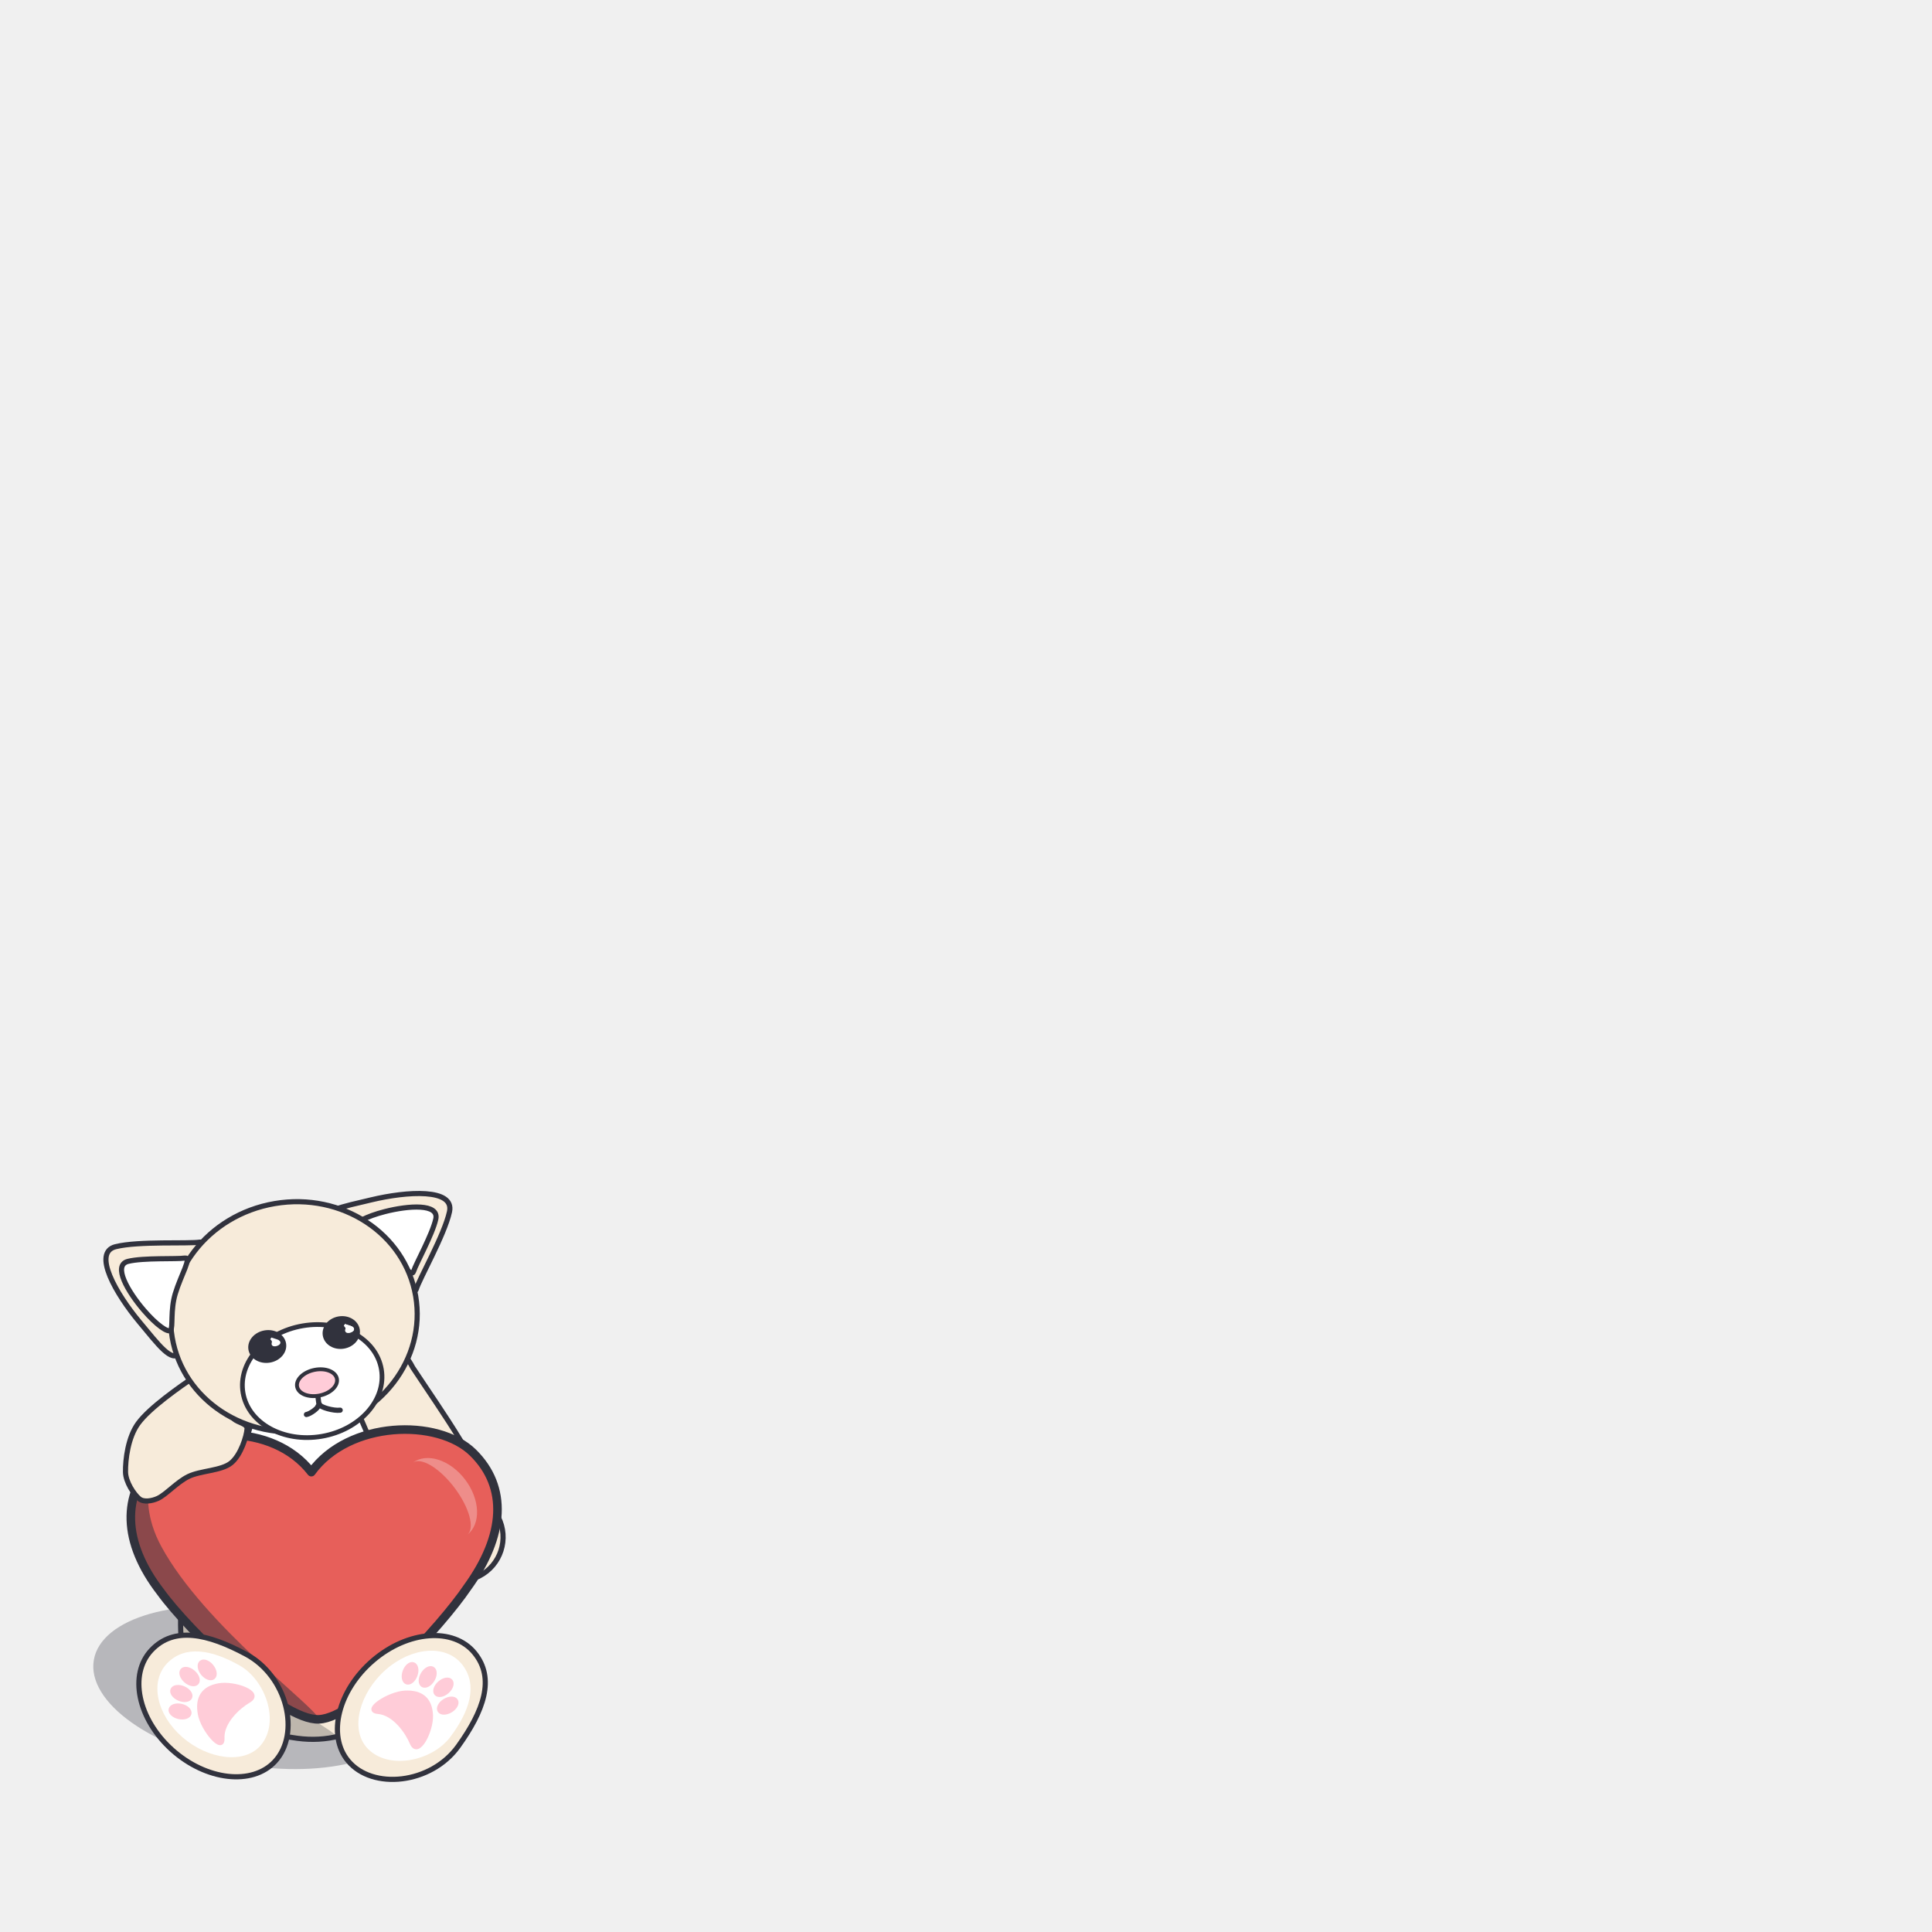
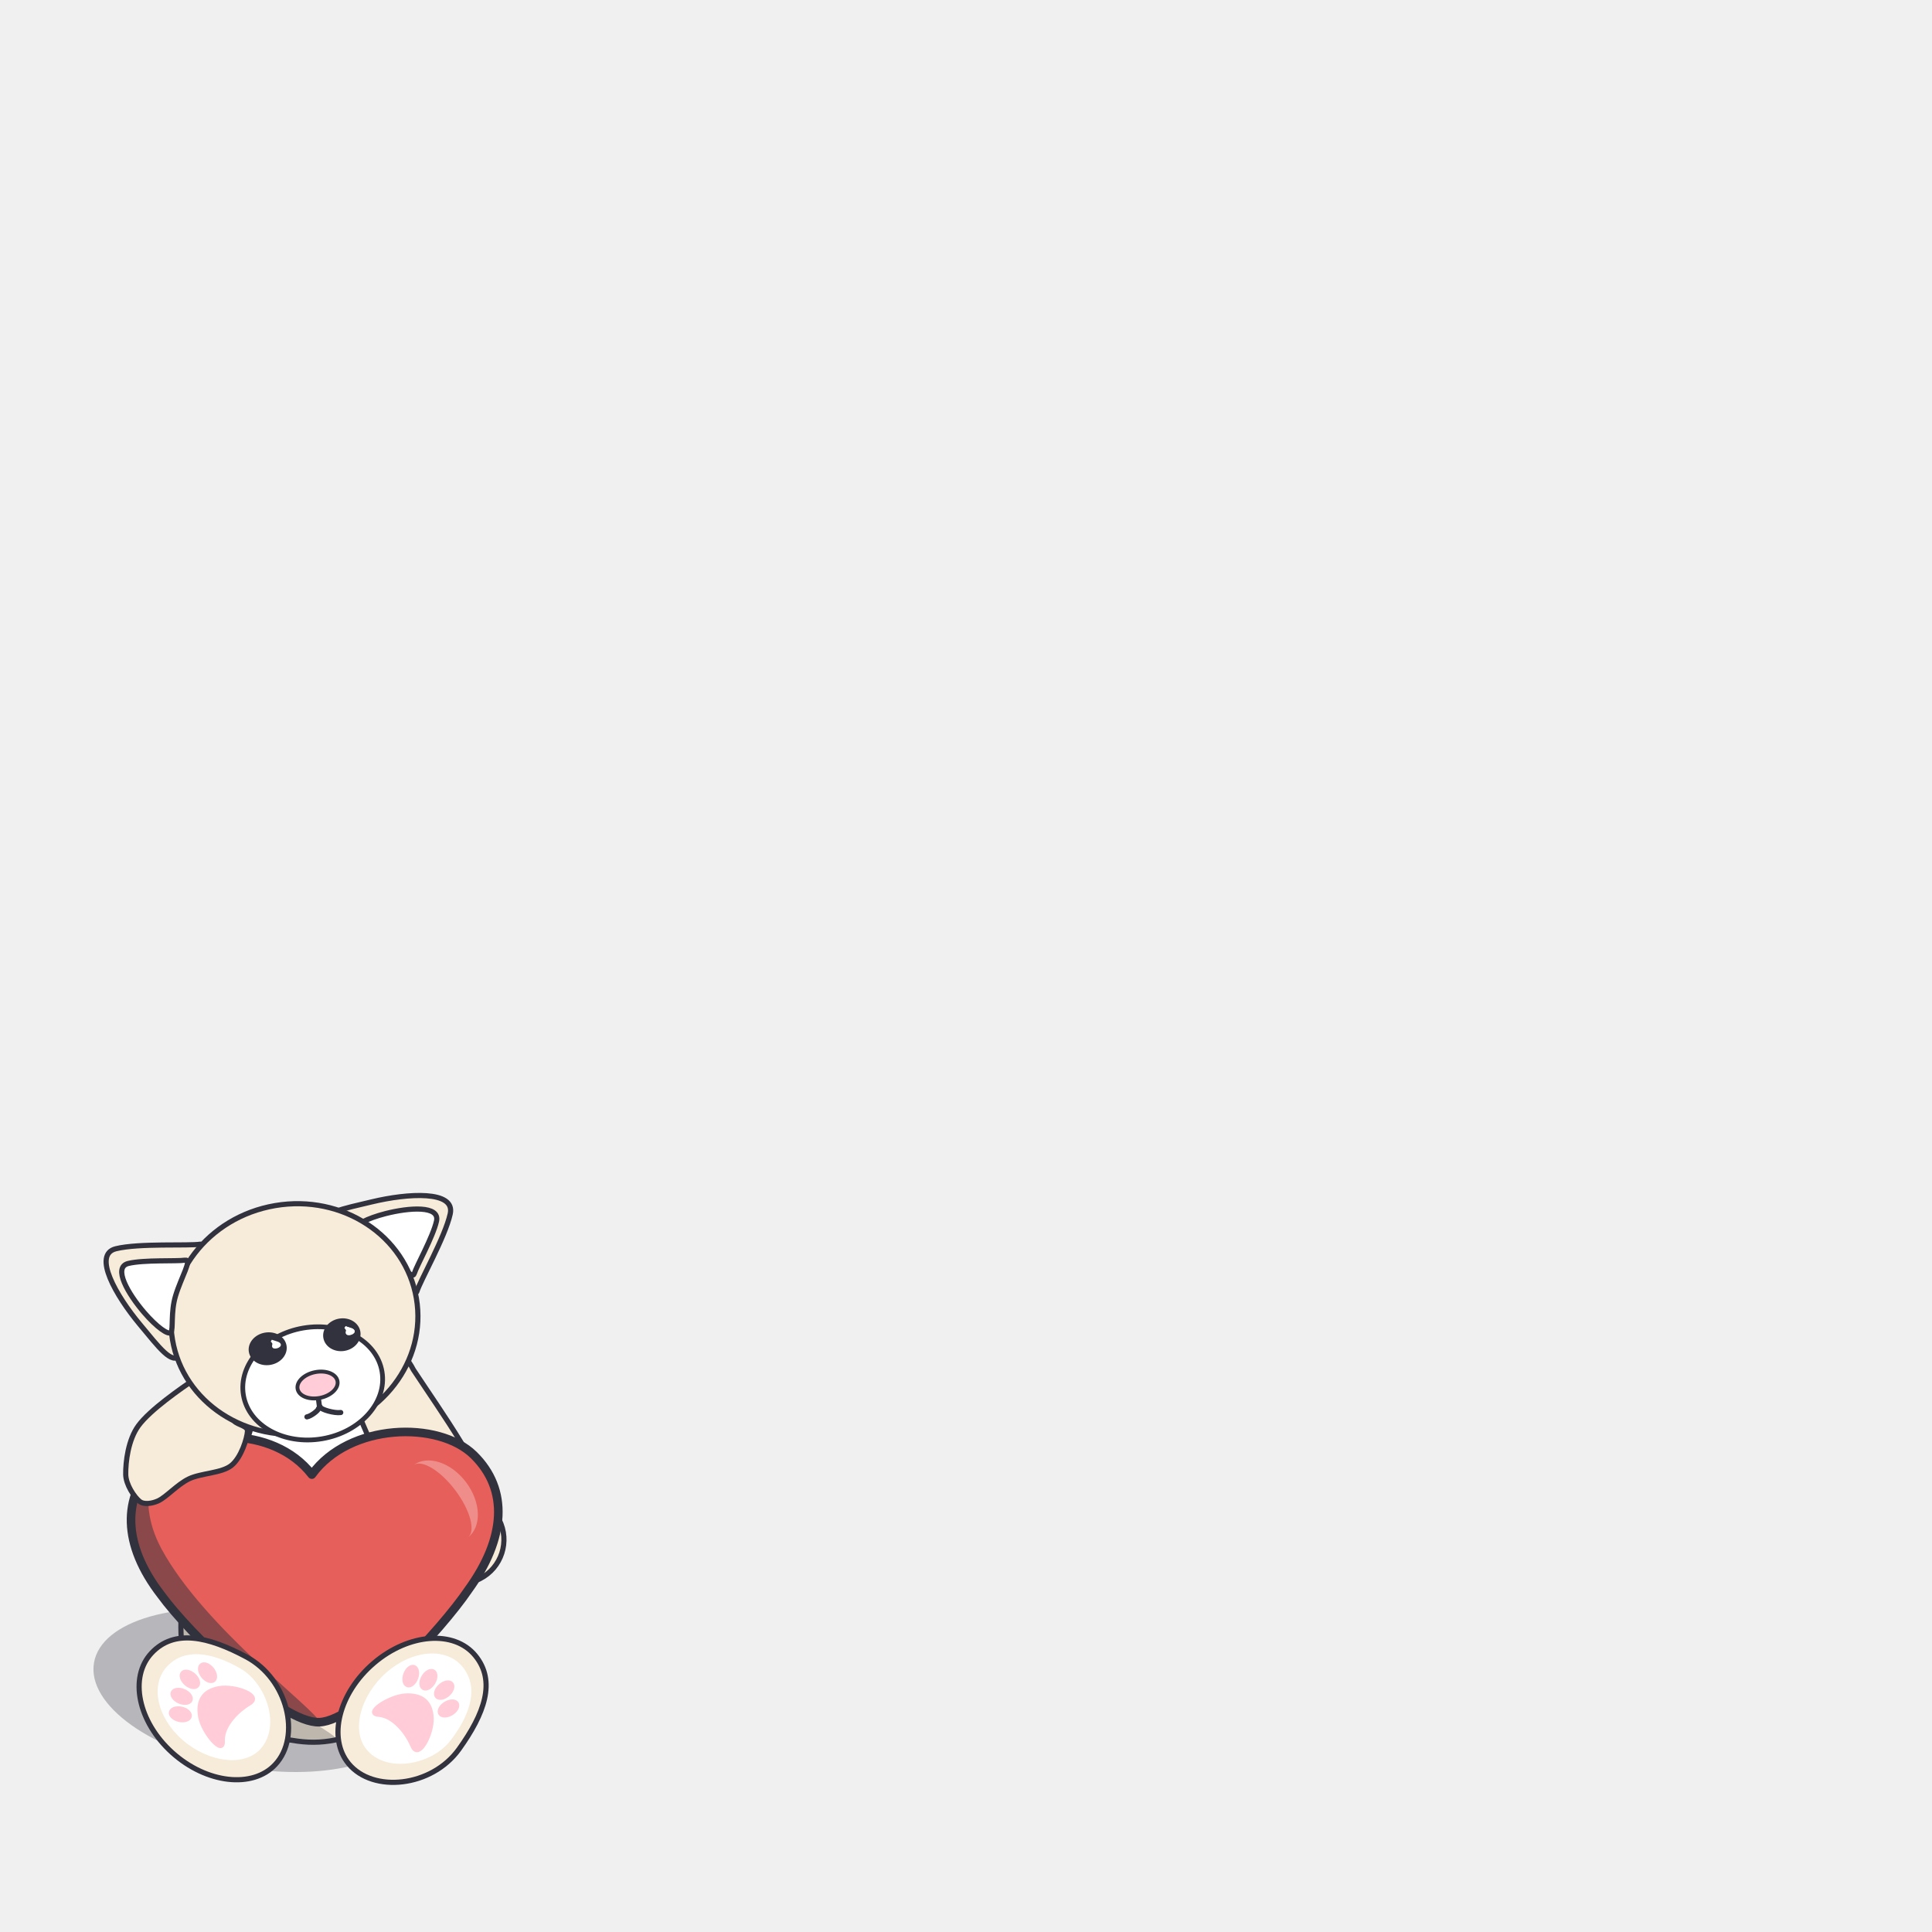
- <svg xmlns="http://www.w3.org/2000/svg" version="1.1" width="3005" height="3005">
+ <svg xmlns="http://www.w3.org/2000/svg" version="1.1" width="3000" height="3000">
  <g id="dp_dp001" transform="matrix(1,0,0,1,-4343.79,-2504.34)">
    <path id="dp_path002" fill="#31323d" fill-rule="evenodd" fill-opacity="0.294" d="M 4758.58,5009.83 C 4895.69,5033.53 4997.63,5106.17 4986.28,5172.06 C 4974.92,5237.95 4854.56,5272.14 4717.44,5248.43 C 4580.33,5224.72 4478.39,5152.09 4489.74,5086.2 C 4501.1,5020.31 4621.46,4986.12 4758.58,5009.83 Z " />
    <path id="dp_path003" fill="#f7ebda" fill-rule="evenodd" stroke="#31323d" stroke-width="8" d="M 4696.68,4714.23 C 4563.75,5095.95 4623.29,5183.11 4806.14,5208.03 S 5107.42,4971.55 4946.24,4737.63 C 4850.9,4733.51 4791.71,4718.34 4696.68,4714.23 Z " />
    <path id="dp_path004" fill="#31323d" fill-rule="evenodd" fill-opacity="0.282" d="M 4701.87,4873.73 C 4566.74,5027.42 4628.51,5196 4782.12,5205.32 S 4846.95,5208.2 4765.36,5126.12 C 4668.45,5124.46 4798.47,4875.39 4701.87,4873.73 Z " />
    <path id="dp_path005" fill="white" fill-rule="evenodd" stroke="#31323d" stroke-width="6.667" d="M 4735.79,4716.49 C 4636.28,5034.93 4752.1,5120.27 4827.94,5127.63 S 5078.1,5026.79 4955.77,4695.09 C 4876.08,4689.7 4815.23,4721.87 4735.79,4716.49 Z " />
    <path id="dp_path006" fill="#f7ebda" fill-rule="evenodd" stroke="#31323d" stroke-width="8" d="M 4891.5,4679.33 C 4874.43,4645.88 4874.31,4617.3 4907.76,4600.23 C 4941.21,4583.15 4968.72,4597.95 4985.79,4631.4 C 5033.65,4703.89 5088.87,4779.15 5118.86,4864.23 C 5135.93,4897.68 5122.65,4938.64 5089.2,4955.71 C 5055.75,4972.78 5014.79,4959.51 4997.72,4926.06 Z " />
    <path id="dp_path007" fill="#e75f5a" fill-rule="evenodd" stroke="#31323d" stroke-width="13.333" stroke-linejoin="round" stroke-linecap="round" d="M 4828.04,4794.1 C 4886.4,4713.6 5024.96,4710.2 5079.45,4763.73 S 5129.17,4892.79 5070.81,4973.29 C 5030.02,5033.62 4899.6,5175.82 4840.03,5178.54 S 4636.64,5039.95 4593.98,4980.97 C 4533.13,4902.39 4533.47,4828.38 4584.81,4776.08 S 4767.19,4715.52 4828.04,4794.1 Z " />
    <path id="dp_path008" fill="#31323d" fill-rule="evenodd" fill-opacity="0.502" d="M 4840.03,5178.53 C 4843.21,5196.33 4634.41,5057.93 4593.98,4980.97 C 4509.58,4868.6 4572.55,4789.26 4584.81,4776.08 S 4547.76,4823.13 4594.7,4909.73 C 4661.35,5032.71 4836.84,5160.74 4840.03,5178.53 Z " />
    <path id="dp_path009" fill="#f7ebda" fill-rule="evenodd" stroke="#31323d" stroke-width="8" d="M 4647.67,4644.72 C 4663.13,4662.29 4694.05,4697.44 4707.45,4711.1 C 4713.4,4717.17 4728.58,4718.42 4728.07,4726.67 C 4727.37,4738.11 4718.42,4767.41 4703.24,4779.77 C 4688.06,4792.12 4656.01,4791.59 4637,4800.79 C 4619.17,4809.41 4601.96,4829.13 4589.2,4834.93 C 4580.54,4838.86 4567.52,4841.35 4560.44,4835.57 C 4552.08,4828.74 4539.25,4809.41 4539.01,4793.95 C 4538.71,4774.42 4542.85,4740.01 4558.62,4718.36 C 4576.73,4693.48 4624.02,4660.97 4647.67,4644.72 Z " />
    <path id="dp_path010" fill="#f7ebda" fill-rule="evenodd" stroke="#31323d" stroke-width="8" stroke-linejoin="round" stroke-linecap="round" d="M 5042.91,4389.2 C 5035.03,4425.22 4996.38,4492.71 4991.09,4509.95 S 4858.98,4423.2 4850.45,4405.25 S 4876.3,4381.34 4921.15,4370.59 C 4977.21,4357.15 5050.96,4352.48 5042.91,4389.2 Z " />
    <path id="dp_path011" fill="white" fill-rule="evenodd" stroke="#31323d" stroke-width="8" stroke-linejoin="round" stroke-linecap="round" d="M 5021.59,4400.51 C 5016.24,4424.67 4990.68,4470.1 4987.13,4481.68 S 4966.3,4464.92 4943.87,4443.96 C 4924.46,4425.83 4898.82,4418.01 4896.29,4412.46 S 4913.26,4396.29 4942.5,4388.81 C 4979.06,4379.47 5027.05,4375.88 5021.59,4400.51 Z " />
    <path id="dp_path012" fill="#f7ebda" fill-rule="evenodd" stroke="#31323d" stroke-width="8" stroke-linejoin="round" stroke-linecap="round" d="M 4523.59,4443.42 C 4559.36,4434.51 4636.99,4439.21 4654.79,4436.3 S 4635.64,4593.19 4623.34,4608.8 S 4590.44,4596.23 4560.91,4560.8 C 4524,4516.52 4487.11,4452.5 4523.59,4443.42 Z " />
    <path id="dp_path013" fill="#f7ebda" fill-rule="evenodd" stroke="#31323d" stroke-width="8" d="M 4771.05,4376.38 C 4875.62,4358.59 4973.8,4423.05 4990.35,4520.34 C 5006.89,4617.64 4935.53,4710.92 4830.95,4728.7 C 4726.38,4746.48 4628.2,4682.03 4611.65,4584.74 C 4595.11,4487.44 4666.47,4394.16 4771.05,4376.38 Z " />
    <path id="dp_path014" fill="white" fill-rule="evenodd" stroke="#31323d" stroke-width="7.333" d="M 4814.77,4566.48 C 4874.19,4556.38 4928.91,4586.68 4936.98,4634.16 C 4945.05,4681.64 4903.43,4728.32 4844,4738.43 C 4784.58,4748.53 4729.86,4718.23 4721.79,4670.75 C 4713.72,4623.27 4755.34,4576.58 4814.77,4566.48 Z " />
    <path id="dp_path015" fill="#31323d" fill-rule="evenodd" stroke="#31323d" stroke-width="8" d="M 4755.88,4577.58 C 4769.86,4575.2 4782.8,4582.72 4784.78,4594.37 C 4786.76,4606.02 4777.03,4617.4 4763.05,4619.77 C 4749.07,4622.15 4736.13,4614.63 4734.15,4602.98 C 4732.17,4591.33 4741.89,4579.96 4755.88,4577.58 Z " />
    <path id="dp_path016" fill="#31323d" fill-rule="evenodd" stroke="#31323d" stroke-width="8" d="M 4871.03,4555.83 C 4884.72,4553.5 4897.42,4561.06 4899.4,4572.71 C 4901.38,4584.36 4891.89,4595.69 4878.2,4598.02 C 4864.51,4600.35 4851.81,4592.79 4849.82,4581.14 C 4847.84,4569.49 4857.33,4558.16 4871.03,4555.83 Z " />
    <path id="dp_path017" fill="white" fill-rule="evenodd" stroke="#31323d" stroke-width="8" stroke-linejoin="round" stroke-linecap="round" d="M 4542.94,4466.25 C 4566.97,4460.34 4619.02,4463.1 4630.97,4461.14 S 4625.19,4487.25 4616.36,4516.64 C 4608.71,4542.08 4613.08,4568.53 4609.23,4573.25 S 4587.21,4565.22 4567.54,4542.33 C 4542.95,4513.71 4518.44,4472.29 4542.94,4466.25 Z " />
    <path id="dp_path018" fill="none" fill-rule="evenodd" stroke="#31323d" stroke-width="8" stroke-linejoin="round" stroke-linecap="round" d="M 4839.79,4688.13 C 4838.71,4679.63 4836.55,4662.63 4836.55,4662.63" />
    <path id="dp_path019" fill="none" fill-rule="evenodd" stroke="#31323d" stroke-width="8" stroke-linejoin="round" stroke-linecap="round" d="M 4872.9,4697.69 C 4863.01,4699.15 4841.72,4693.09 4841.03,4689" />
    <path id="dp_path020" fill="none" fill-rule="evenodd" stroke="#31323d" stroke-width="8" stroke-linejoin="round" stroke-linecap="round" d="M 4820.39,4704.45 C 4826.87,4703.36 4838.64,4694.1 4838.22,4691.65" />
    <path id="dp_path021" fill="#ffccd8" fill-rule="evenodd" stroke="#31323d" stroke-width="6" d="M 4832.83,4635.05 C 4849.91,4631.58 4865.57,4637.69 4867.81,4648.7 C 4870.04,4659.7 4858,4671.43 4840.91,4674.9 C 4823.83,4678.36 4808.17,4672.25 4805.94,4661.25 C 4803.71,4650.25 4815.75,4638.52 4832.83,4635.05 Z " />
    <path id="dp_path022" fill="white" fill-rule="evenodd" stroke="white" stroke-width="3.333" d="M 4879.88,4565.3 C 4888.59,4568.36 4890.68,4568.35 4892.17,4570.19 C 4896,4574.36 4881.58,4578.78 4882.41,4573.18 C 4882.62,4570.83 4884.35,4569.66 4879.88,4565.3 Z " />
    <path id="dp_path023" fill="white" fill-rule="evenodd" stroke="white" stroke-width="3.333" d="M 4879.88,4565.3 C 4888.59,4568.36 4890.68,4568.35 4892.17,4570.19 C 4896,4574.36 4881.58,4578.78 4882.41,4573.18 C 4882.62,4570.83 4884.35,4569.66 4879.88,4565.3 Z " />
    <path id="dp_path024" fill="white" fill-rule="evenodd" stroke="white" stroke-width="3.333" d="M 4765.35,4586.25 C 4774.06,4589.31 4776.15,4589.3 4777.64,4591.13 C 4781.47,4595.31 4767.05,4599.73 4767.89,4594.13 C 4768.09,4591.78 4769.82,4590.61 4765.35,4586.25 Z " />
    <path id="dp_path025" fill="#f7ebda" fill-rule="evenodd" stroke="#31323d" stroke-width="8" d="M 5081.77,5075.05 C 5114.52,5114.94 5095.91,5165.56 5056.49,5220.48 C 5014.2,5279.41 4923.07,5288.89 4885.18,5243.08 C 4852.29,5203.31 4869.89,5133.23 4924.18,5086.83 C 4978.47,5040.43 5049.02,5035.15 5081.77,5075.05 Z " />
    <path id="dp_path026" fill="white" fill-rule="evenodd" stroke="white" stroke-width="3.333" d="M 5061.11,5094.1 C 5085.37,5124.64 5073.37,5164.47 5042.69,5205.17 C 5015,5241.91 4947.89,5256.33 4916.17,5222.12 C 4889.66,5193.52 4904.67,5138.16 4944.7,5102.81 C 4984.72,5067.46 5036.84,5063.55 5061.11,5094.1 Z " />
    <path id="dp_path027" fill="#ffccd8" fill-rule="evenodd" stroke="#ffccd8" stroke-width="6" d="M 4973.77,5136.86 C 4999.28,5135.62 5013.1,5147.37 5014.29,5171.94 C 5015.48,5196.5 4993.81,5238.93 4983.96,5215.15 C 4977.25,5198.96 4957.25,5169.38 4931.88,5167.22 C 4907.59,5165.15 4948.26,5138.09 4973.77,5136.86 Z " />
    <path id="dp_path028" fill="#ffccd8" fill-rule="evenodd" stroke="#ffccd8" stroke-width="6" d="M 4986.82,5092.79 C 4991.53,5094.53 4993.02,5102.3 4990.13,5110.16 C 4987.25,5118.02 4981.09,5122.99 4976.37,5121.25 C 4971.65,5119.52 4970.17,5111.75 4973.06,5103.89 C 4975.94,5096.03 4982.1,5091.06 4986.82,5092.79 Z " />
    <path id="dp_path029" fill="#ffccd8" fill-rule="evenodd" stroke="#ffccd8" stroke-width="6" d="M 5016.8,5099.61 C 5021.11,5102.19 5021.12,5110.1 5016.82,5117.29 C 5012.52,5124.47 5005.54,5128.2 5001.23,5125.62 C 4996.92,5123.04 4996.91,5115.13 5001.21,5107.94 C 5005.51,5100.76 5012.49,5097.03 5016.8,5099.61 Z " />
    <path id="dp_path030" fill="#ffccd8" fill-rule="evenodd" stroke="#ffccd8" stroke-width="6" d="M 5044.85,5118.71 C 5048.18,5122.47 5045.79,5130.01 5039.52,5135.56 C 5033.24,5141.1 5025.46,5142.54 5022.13,5138.78 C 5018.81,5135.01 5021.2,5127.47 5027.47,5121.92 C 5033.75,5116.38 5041.53,5114.94 5044.85,5118.71 Z " />
    <path id="dp_path031" fill="#ffccd8" fill-rule="evenodd" stroke="#ffccd8" stroke-width="6" d="M 5053.15,5149.37 C 5055.77,5153.67 5052.08,5160.67 5044.93,5165.02 C 5037.77,5169.37 5029.86,5169.42 5027.25,5165.12 C 5024.64,5160.83 5028.32,5153.83 5035.48,5149.48 C 5042.63,5145.13 5050.55,5145.08 5053.15,5149.37 Z " />
    <path id="dp_path032" fill="#f7ebda" fill-rule="evenodd" stroke="#31323d" stroke-width="8" d="M 4579.15,5071.12 C 4614.46,5033.48 4667.06,5045.37 4726.63,5077.33 C 4790.54,5111.63 4811.76,5200.76 4771.25,5244.27 C 4736.08,5282.04 4664.31,5273.67 4611.26,5225.86 C 4558.21,5178.05 4543.83,5108.77 4579.15,5071.12 Z " />
    <path id="dp_path033" fill="white" fill-rule="evenodd" stroke="white" stroke-width="3.333" d="M 4605.03,5092.49 C 4631.72,5064.93 4672.1,5071.56 4715.69,5096.28 C 4755.06,5118.6 4777.68,5182.21 4748.36,5217.5 C 4723.85,5247.01 4667.95,5239.42 4628.37,5204.9 C 4588.8,5170.38 4578.35,5120.05 4605.03,5092.49 Z " />
    <path id="dp_path034" fill="#ffccd8" fill-rule="evenodd" stroke="#ffccd8" stroke-width="6" d="M 4654.44,5170.2 C 4649.91,5145.07 4659.77,5129.84 4683.97,5125.48 C 4708.17,5121.11 4753.05,5137.1 4730.75,5149.95 C 4715.57,5158.7 4688.83,5182.37 4689.98,5207.8 C 4691.08,5232.16 4658.97,5195.33 4654.44,5170.2 Z " />
    <path id="dp_path035" fill="#ffccd8" fill-rule="evenodd" stroke="#ffccd8" stroke-width="6" d="M 4609.05,5162.98 C 4610.16,5158.08 4617.67,5155.6 4625.84,5157.44 C 4634.01,5159.28 4639.73,5164.75 4638.63,5169.65 C 4637.52,5174.55 4630.01,5177.03 4621.84,5175.18 C 4613.67,5173.34 4607.95,5167.88 4609.05,5162.98 Z " />
    <path id="dp_path036" fill="#ffccd8" fill-rule="evenodd" stroke="#ffccd8" stroke-width="6" d="M 4611.92,5132.36 C 4613.92,5127.76 4621.77,5126.72 4629.45,5130.05 C 4637.13,5133.38 4641.74,5139.82 4639.74,5144.43 C 4637.74,5149.04 4629.89,5150.07 4622.21,5146.74 C 4614.53,5143.41 4609.93,5136.97 4611.92,5132.36 Z " />
    <path id="dp_path037" fill="#ffccd8" fill-rule="evenodd" stroke="#ffccd8" stroke-width="6" d="M 4627.22,5102.07 C 4630.52,5098.28 4638.31,5099.67 4644.62,5105.18 C 4650.93,5110.68 4653.37,5118.21 4650.07,5122 C 4646.77,5125.78 4638.98,5124.39 4632.67,5118.89 C 4626.36,5113.39 4623.92,5105.86 4627.22,5102.07 Z " />
    <path id="dp_path038" fill="#ffccd8" fill-rule="evenodd" stroke="#ffccd8" stroke-width="6" d="M 4656.55,5089.86 C 4660.47,5086.72 4667.9,5089.46 4673.14,5095.99 C 4678.38,5102.52 4679.45,5110.36 4675.53,5113.51 C 4671.61,5116.65 4664.19,5113.91 4658.95,5107.38 C 4653.71,5100.85 4652.64,5093.01 4656.55,5089.86 Z " />
    <path id="dp_path039" fill="white" fill-rule="evenodd" fill-opacity="0.29" d="M 4985.68,4779.51 C 5007.45,4763.09 5044.05,4774.9 5067.41,4805.88 C 5090.78,4836.87 5092.06,4875.3 5070.29,4891.72 C 5082.87,4882.23 5074.14,4849.41 5050.77,4818.43 C 5027.41,4787.45 4998.26,4770.02 4985.68,4779.51 Z " />
  </g>
</svg>
